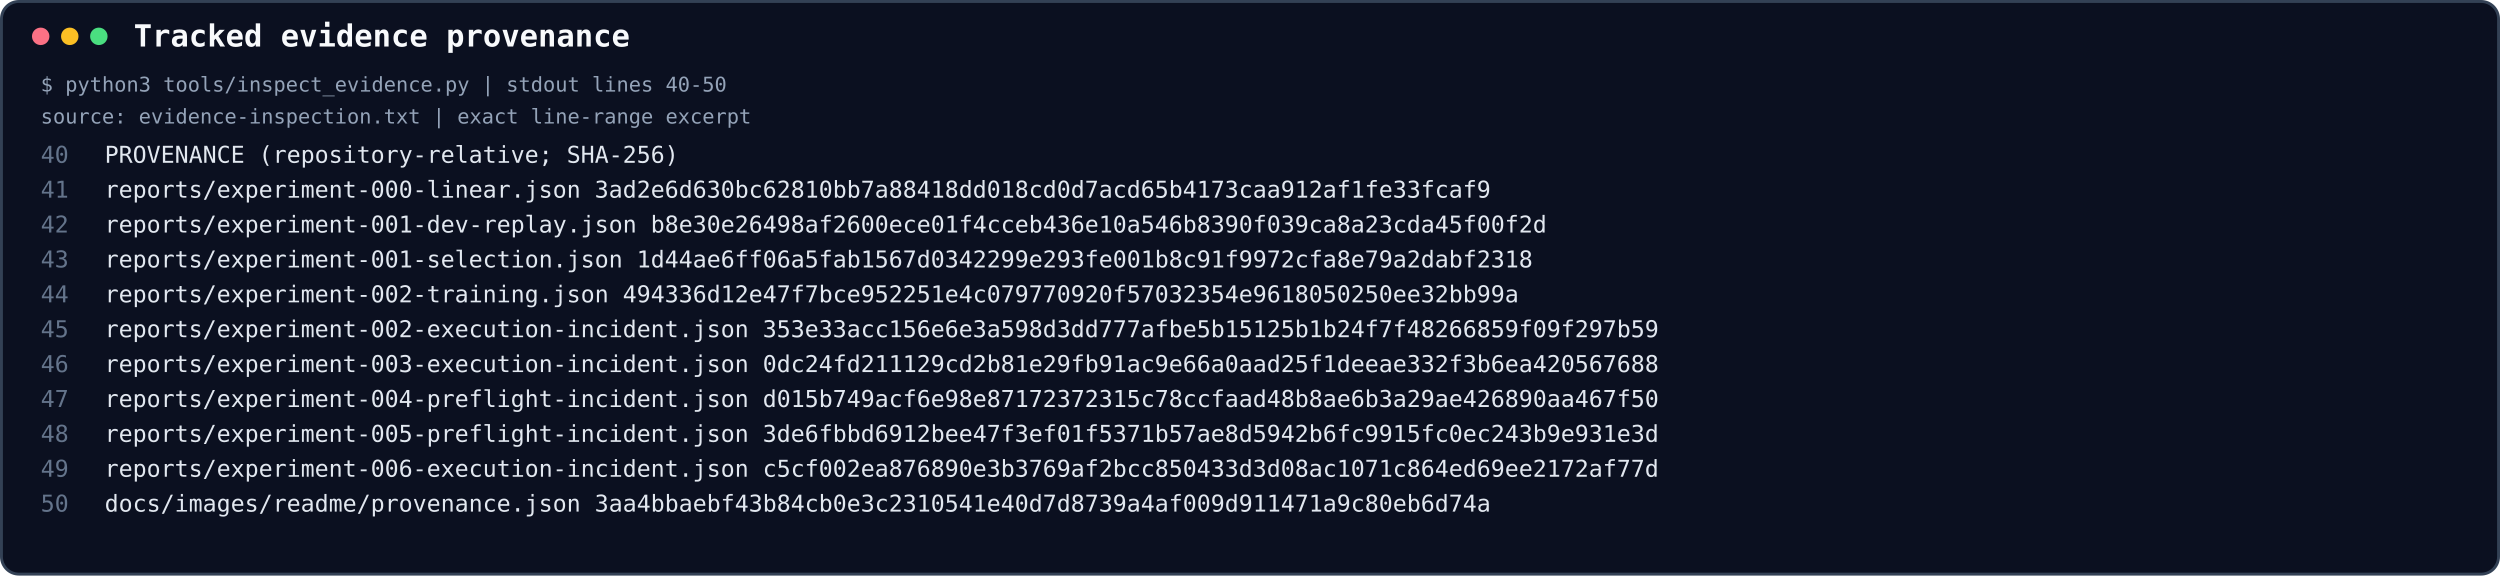
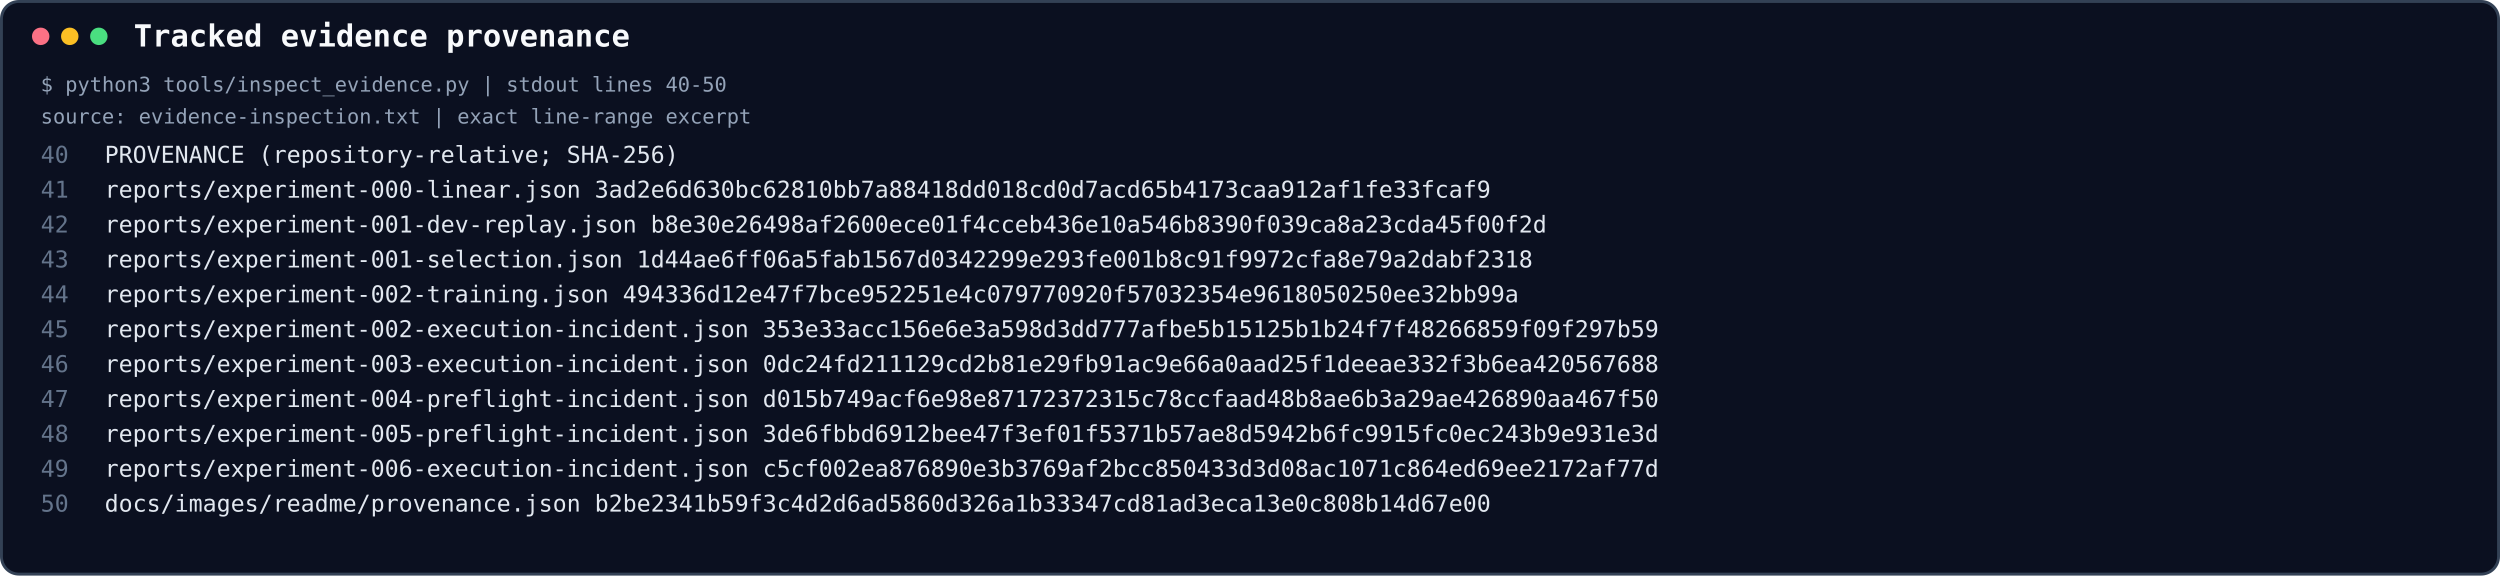
<svg xmlns="http://www.w3.org/2000/svg" width="1720" height="396" viewBox="0 0 1720 396" role="img" aria-labelledby="provenance-title provenance-description">
  <style>
    text { font-family: 'DejaVu Sans Mono', monospace; }
    .title { fill: #f8fafc; font-size: 21px; font-weight: 700; }
    .meta { fill: #94a3b8; font-size: 14px; }
    .terminal { fill: #e2e8f0; font-size: 16px; }
    .line-number { fill: #64748b; }
  </style>
  <rect x="1" y="1" width="1718" height="394" rx="12" fill="#0b1020" stroke="#334155" stroke-width="2" />
  <circle cx="28" cy="25" r="6" fill="#fb7185" />
  <circle cx="48" cy="25" r="6" fill="#fbbf24" />
  <circle cx="68" cy="25" r="6" fill="#4ade80" />
  <text x="92" y="32" class="title">Tracked evidence provenance</text>
  <text x="28" y="63" class="meta">$ python3 tools/inspect_evidence.py | stdout lines 40-50</text>
  <text x="28" y="85" class="meta">source: evidence-inspection.txt | exact line-range excerpt</text>
  <text x="28" y="112" class="terminal">
    <tspan class="line-number">40</tspan>
    <tspan x="72">PROVENANCE (repository-relative; SHA-256)</tspan>
  </text>
  <text x="28" y="136" class="terminal">
    <tspan class="line-number">41</tspan>
    <tspan x="72">  reports/experiment-000-linear.json  3ad2e6d630bc62810bb7a88418dd018cd0d7acd65b4173caa912af1fe33fcaf9</tspan>
  </text>
  <text x="28" y="160" class="terminal">
    <tspan class="line-number">42</tspan>
    <tspan x="72">  reports/experiment-001-dev-replay.json  b8e30e26498af2600ece01f4cceb436e10a546b8390f039ca8a23cda45f00f2d</tspan>
  </text>
  <text x="28" y="184" class="terminal">
    <tspan class="line-number">43</tspan>
    <tspan x="72">  reports/experiment-001-selection.json  1d44ae6ff06a5fab1567d0342299e293fe001b8c91f9972cfa8e79a2dabf2318</tspan>
  </text>
  <text x="28" y="208" class="terminal">
    <tspan class="line-number">44</tspan>
    <tspan x="72">  reports/experiment-002-training.json  494336d12e47f7bce952251e4c079770920f57032354e9618050250ee32bb99a</tspan>
  </text>
  <text x="28" y="232" class="terminal">
    <tspan class="line-number">45</tspan>
    <tspan x="72">  reports/experiment-002-execution-incident.json  353e33acc156e6e3a598d3dd777afbe5b15125b1b24f7f48266859f09f297b59</tspan>
  </text>
  <text x="28" y="256" class="terminal">
    <tspan class="line-number">46</tspan>
    <tspan x="72">  reports/experiment-003-execution-incident.json  0dc24fd211129cd2b81e29fb91ac9e66a0aad25f1deeae332f3b6ea420567688</tspan>
  </text>
  <text x="28" y="280" class="terminal">
    <tspan class="line-number">47</tspan>
    <tspan x="72">  reports/experiment-004-preflight-incident.json  d015b749acf6e98e87172372315c78ccfaad48b8ae6b3a29ae426890aa467f50</tspan>
  </text>
  <text x="28" y="304" class="terminal">
    <tspan class="line-number">48</tspan>
    <tspan x="72">  reports/experiment-005-preflight-incident.json  3de6fbbd6912bee47f3ef01f5371b57ae8d5942b6fc9915fc0ec243b9e931e3d</tspan>
  </text>
  <text x="28" y="328" class="terminal">
    <tspan class="line-number">49</tspan>
    <tspan x="72">  reports/experiment-006-execution-incident.json  c5cf002ea876890e3b3769af2bcc850433d3d08ac1071c864ed69ee2172af77d</tspan>
  </text>
  <text x="28" y="352" class="terminal">
    <tspan class="line-number">50</tspan>
-     <tspan x="72">  docs/images/readme/provenance.json  3aa4bbaebf43b84cb0e3c2310541e40d7d8739a4af009d911471a9c80eb6d74a</tspan>
+     <tspan x="72">  docs/images/readme/provenance.json  b2be2341b59f3c4d2d6ad5860d326a1b33347cd81ad3eca13e0c808b14d67e00</tspan>
  </text>
</svg>
